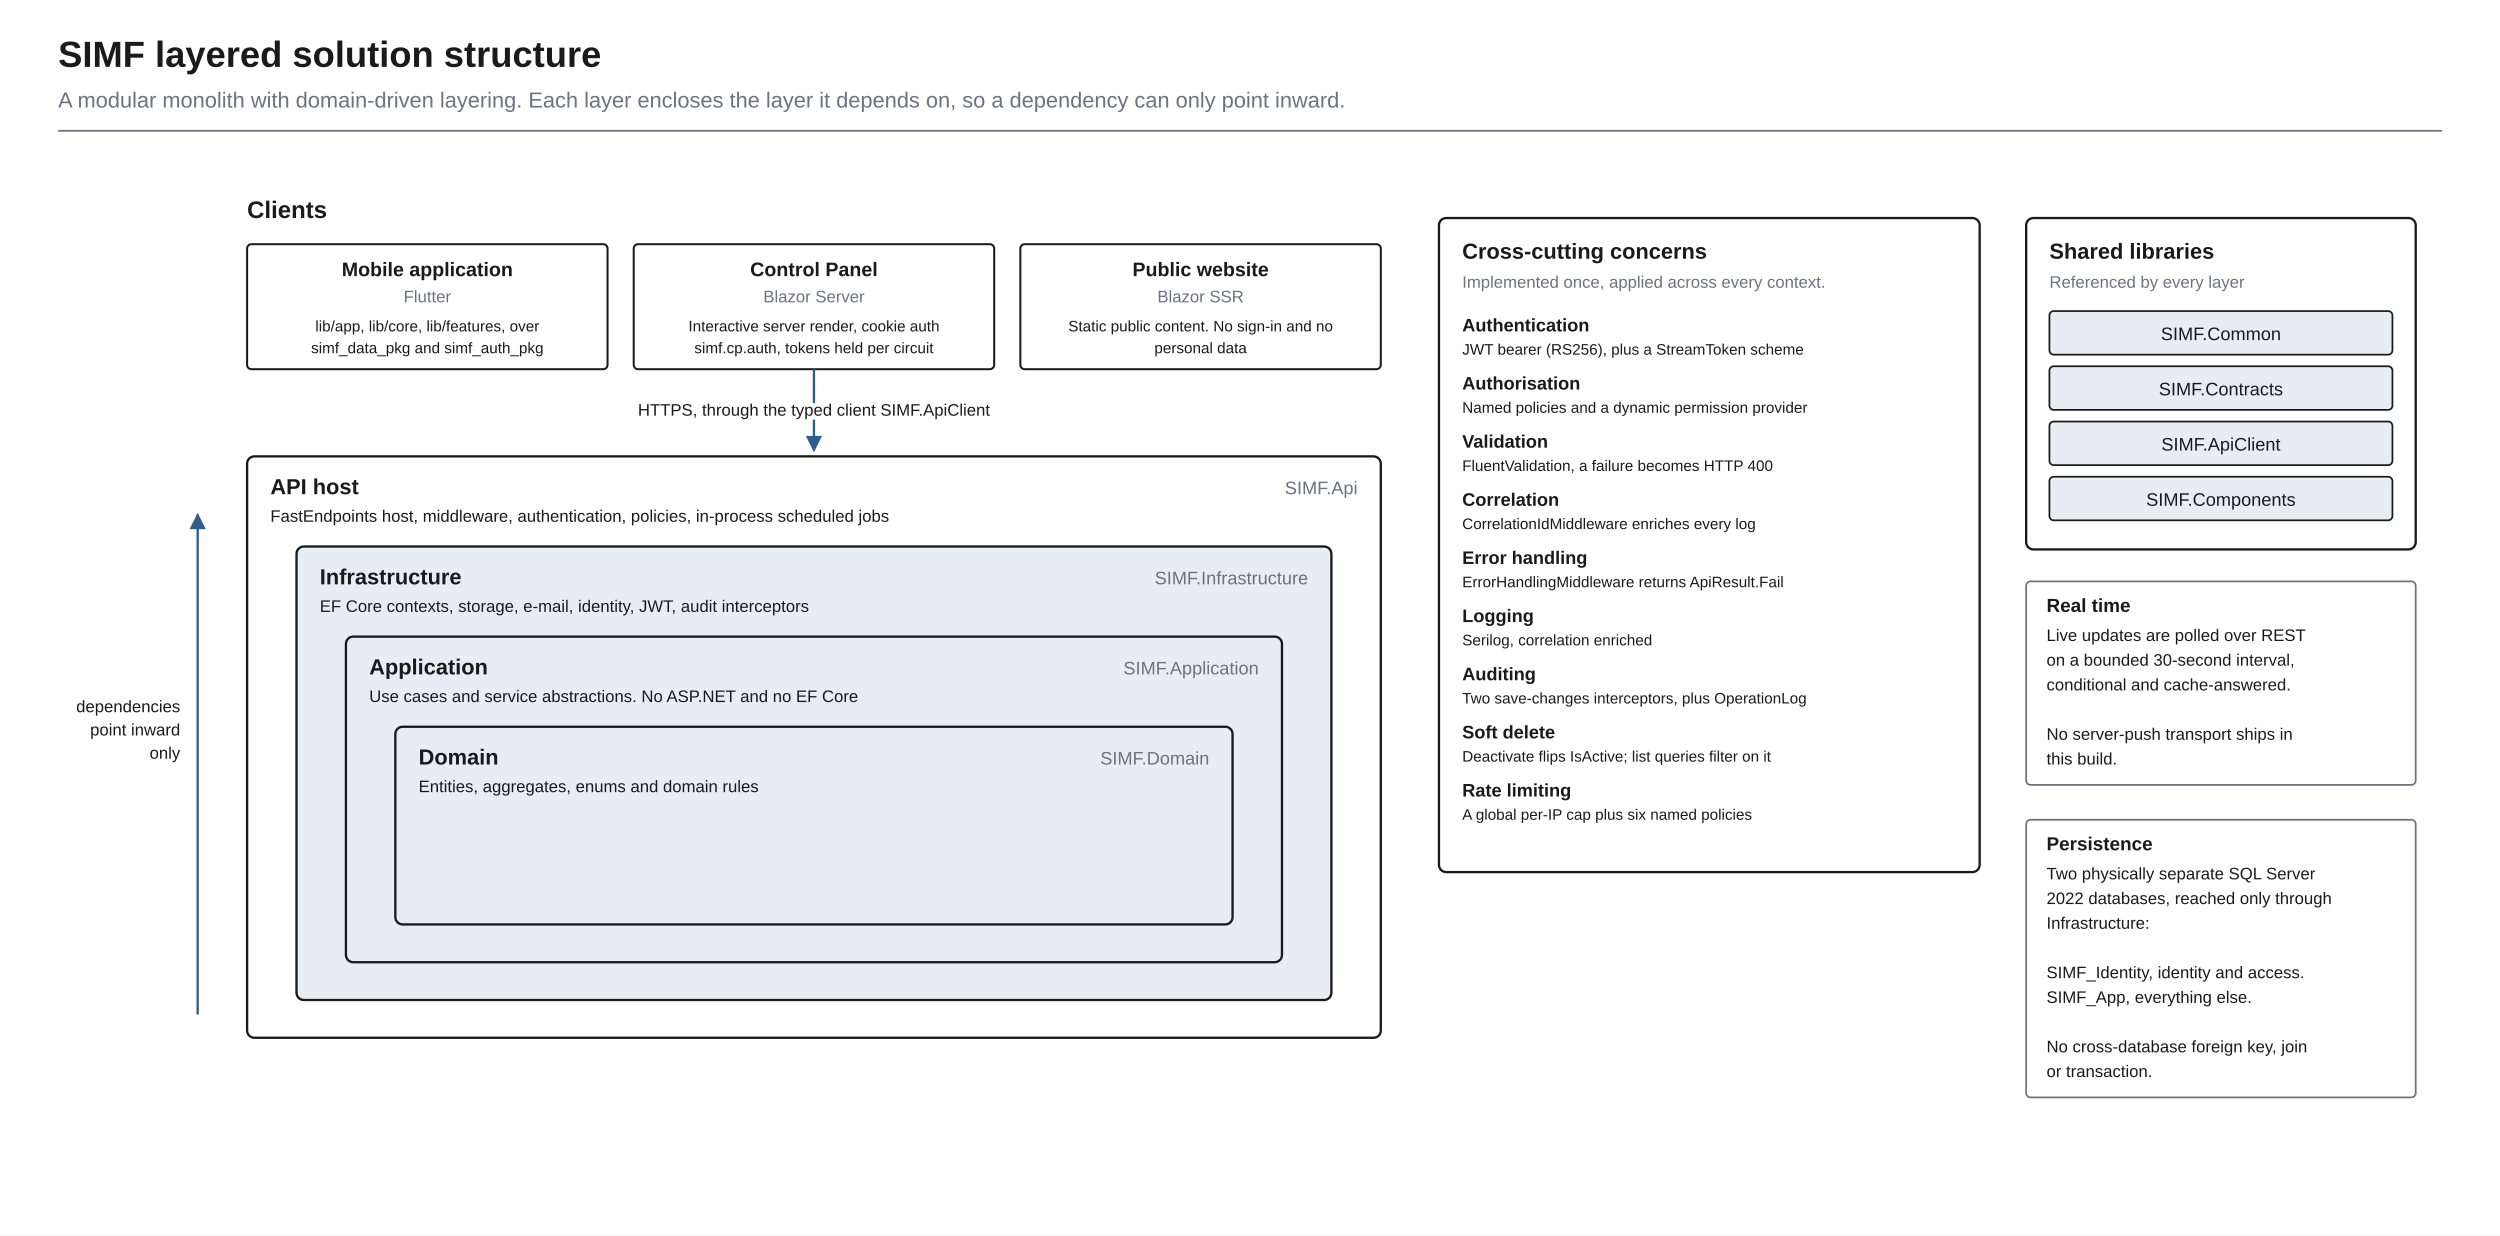
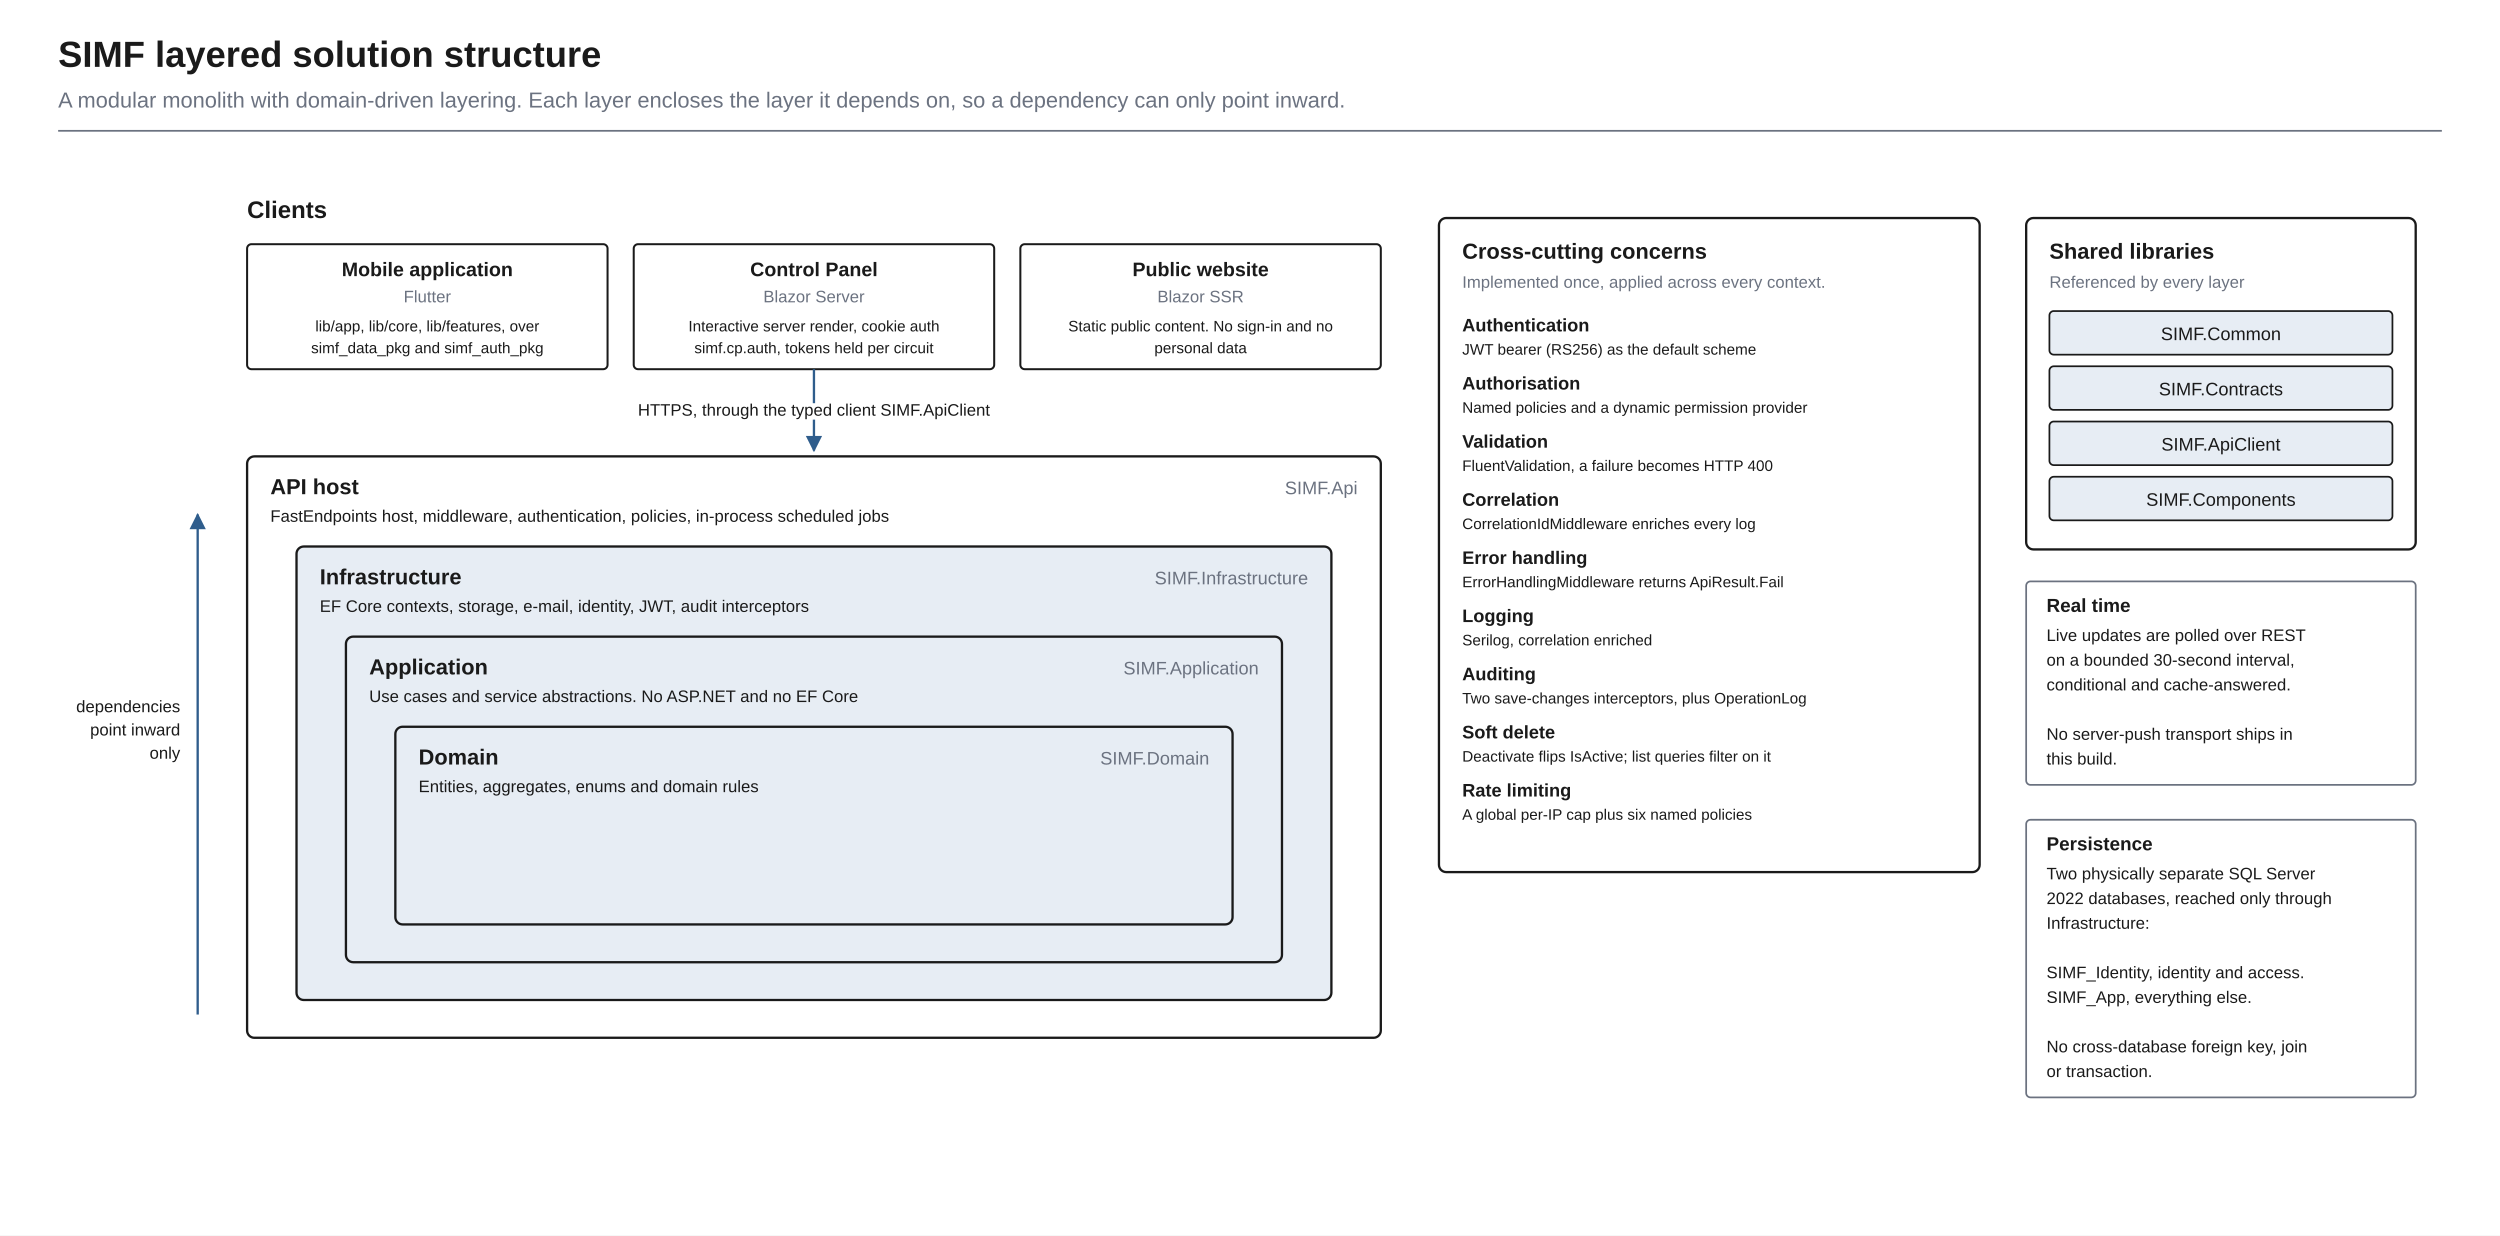
<svg xmlns="http://www.w3.org/2000/svg" width="1720" height="850" viewBox="0 0 1720 850">
  <defs>
    <marker id="ar" viewBox="0 0 10 10" refX="9" refY="5" markerWidth="7" markerHeight="7" orient="auto-start-reverse">
      <path d="M 0 0 L 10 5 L 0 10 z" fill="#2F5D8C" />
    </marker>
    <marker id="ai" viewBox="0 0 10 10" refX="9" refY="5" markerWidth="7" markerHeight="7" orient="auto-start-reverse">
      <path d="M 0 0 L 10 5 L 0 10 z" fill="#1A1A1A" />
    </marker>
    <pattern id="brick" width="20" height="10" patternUnits="userSpaceOnUse">
      <rect width="20" height="10" fill="#E3E6EA" />
      <path d="M0 0 H20 M0 5 H20 M10 0 V5 M0 5 V10 M20 5 V10" stroke="#9CA3AF" stroke-width="0.9" fill="none" />
    </pattern>
  </defs>
  <rect x="0" y="0" width="1720" height="850" fill="#FFFFFF" />
  <text x="40" y="46" font-family="Segoe UI, Calibri, Arial, sans-serif" font-size="25" fill="#1A1A1A" font-weight="600" text-anchor="start">SIMF layered solution structure</text>
  <text x="40" y="74" font-family="Segoe UI, Calibri, Arial, sans-serif" font-size="15" fill="#6B7280" text-anchor="start">A modular monolith with domain-driven layering. Each layer encloses the layer it depends on, so a dependency can only point inward.</text>
  <line x1="40" y1="90" x2="1680" y2="90" stroke="#6B7280" stroke-width="1.2" />
  <text x="170" y="150" font-family="Segoe UI, Calibri, Arial, sans-serif" font-size="16.5" fill="#1A1A1A" font-weight="700" text-anchor="start">Clients</text>
  <rect x="170.0" y="168" width="248.0" height="86" rx="3" fill="#FFFFFF" stroke="#1A1A1A" stroke-width="1.4" />
  <text x="294.0" y="190" font-family="Segoe UI, Calibri, Arial, sans-serif" font-size="13.5" fill="#1A1A1A" font-weight="600" text-anchor="middle">Mobile application</text>
  <text x="294.0" y="208" font-family="Segoe UI, Calibri, Arial, sans-serif" font-size="11.5" fill="#6B7280" text-anchor="middle">Flutter</text>
  <text x="294.0" y="228" font-family="Segoe UI, Calibri, Arial, sans-serif" font-size="10.5" fill="#1A1A1A" text-anchor="middle">lib/app, lib/core, lib/features, over</text>
  <text x="294.0" y="243" font-family="Segoe UI, Calibri, Arial, sans-serif" font-size="10.5" fill="#1A1A1A" text-anchor="middle">simf_data_pkg and simf_auth_pkg</text>
  <rect x="436.0" y="168" width="248.0" height="86" rx="3" fill="#FFFFFF" stroke="#1A1A1A" stroke-width="1.4" />
  <text x="560.0" y="190" font-family="Segoe UI, Calibri, Arial, sans-serif" font-size="13.5" fill="#1A1A1A" font-weight="600" text-anchor="middle">Control Panel</text>
  <text x="560.0" y="208" font-family="Segoe UI, Calibri, Arial, sans-serif" font-size="11.5" fill="#6B7280" text-anchor="middle">Blazor Server</text>
  <text x="560.0" y="228" font-family="Segoe UI, Calibri, Arial, sans-serif" font-size="10.5" fill="#1A1A1A" text-anchor="middle">Interactive server render, cookie auth</text>
  <text x="560.0" y="243" font-family="Segoe UI, Calibri, Arial, sans-serif" font-size="10.5" fill="#1A1A1A" text-anchor="middle">simf.cp.auth, tokens held per circuit</text>
  <rect x="702.0" y="168" width="248.0" height="86" rx="3" fill="#FFFFFF" stroke="#1A1A1A" stroke-width="1.4" />
  <text x="826.0" y="190" font-family="Segoe UI, Calibri, Arial, sans-serif" font-size="13.5" fill="#1A1A1A" font-weight="600" text-anchor="middle">Public website</text>
  <text x="826.0" y="208" font-family="Segoe UI, Calibri, Arial, sans-serif" font-size="11.5" fill="#6B7280" text-anchor="middle">Blazor SSR</text>
  <text x="826.0" y="228" font-family="Segoe UI, Calibri, Arial, sans-serif" font-size="10.5" fill="#1A1A1A" text-anchor="middle">Static public content. No sign-in and no</text>
  <text x="826.0" y="243" font-family="Segoe UI, Calibri, Arial, sans-serif" font-size="10.5" fill="#1A1A1A" text-anchor="middle">personal data</text>
  <path d="M 560.0 254 L 560.0 310" fill="none" stroke="#2F5D8C" stroke-width="1.6" marker-end="url(#ar)" />
  <rect x="415.815" y="277.4" width="288.37" height="11.3" fill="#FFFFFF" stroke="none" />
  <text x="560.0" y="286" font-family="Segoe UI, Calibri, Arial, sans-serif" font-size="11.5" fill="#1A1A1A" text-anchor="middle">HTTPS, through the typed client SIMF.ApiClient</text>
  <rect x="170" y="314" width="780" height="400" rx="5" fill="#FFFFFF" stroke="#1A1A1A" stroke-width="1.6" />
  <text x="186" y="340" font-family="Segoe UI, Calibri, Arial, sans-serif" font-size="15" fill="#1A1A1A" font-weight="700" text-anchor="start">API host</text>
  <text x="934" y="340" font-family="Segoe UI, Calibri, Arial, sans-serif" font-size="12.5" fill="#6B7280" text-anchor="end">SIMF.Api</text>
  <text x="186" y="359" font-family="Segoe UI, Calibri, Arial, sans-serif" font-size="11.5" fill="#1A1A1A" text-anchor="start">FastEndpoints host, middleware, authentication, policies, in-process scheduled jobs</text>
  <rect x="204" y="376" width="712" height="312" rx="5" fill="#E7EDF4" stroke="#1A1A1A" stroke-width="1.6" />
  <text x="220" y="402" font-family="Segoe UI, Calibri, Arial, sans-serif" font-size="15" fill="#1A1A1A" font-weight="700" text-anchor="start">Infrastructure</text>
  <text x="900" y="402" font-family="Segoe UI, Calibri, Arial, sans-serif" font-size="12.5" fill="#6B7280" text-anchor="end">SIMF.Infrastructure</text>
  <text x="220" y="421" font-family="Segoe UI, Calibri, Arial, sans-serif" font-size="11.5" fill="#1A1A1A" text-anchor="start">EF Core contexts, storage, e-mail, identity, JWT, audit interceptors</text>
  <rect x="238" y="438" width="644" height="224" rx="5" fill="#E7EDF4" stroke="#1A1A1A" stroke-width="1.6" />
  <text x="254" y="464" font-family="Segoe UI, Calibri, Arial, sans-serif" font-size="15" fill="#1A1A1A" font-weight="700" text-anchor="start">Application</text>
  <text x="866" y="464" font-family="Segoe UI, Calibri, Arial, sans-serif" font-size="12.5" fill="#6B7280" text-anchor="end">SIMF.Application</text>
  <text x="254" y="483" font-family="Segoe UI, Calibri, Arial, sans-serif" font-size="11.5" fill="#1A1A1A" text-anchor="start">Use cases and service abstractions. No ASP.NET and no EF Core</text>
  <rect x="272" y="500" width="576" height="136" rx="5" fill="#E7EDF4" stroke="#1A1A1A" stroke-width="1.6" />
  <text x="288" y="526" font-family="Segoe UI, Calibri, Arial, sans-serif" font-size="15" fill="#1A1A1A" font-weight="700" text-anchor="start">Domain</text>
  <text x="832" y="526" font-family="Segoe UI, Calibri, Arial, sans-serif" font-size="12.5" fill="#6B7280" text-anchor="end">SIMF.Domain</text>
  <text x="288" y="545" font-family="Segoe UI, Calibri, Arial, sans-serif" font-size="11.5" fill="#1A1A1A" text-anchor="start">Entities, aggregates, enums and domain rules</text>
  <path d="M 136 698 L 136 354" fill="none" stroke="#2F5D8C" stroke-width="1.6" marker-end="url(#ar)" />
  <text x="124" y="490" font-family="Segoe UI, Calibri, Arial, sans-serif" font-size="11.5" fill="#1A1A1A" text-anchor="end">dependencies</text>
  <text x="124" y="506" font-family="Segoe UI, Calibri, Arial, sans-serif" font-size="11.5" fill="#1A1A1A" text-anchor="end">point inward</text>
  <text x="124" y="522" font-family="Segoe UI, Calibri, Arial, sans-serif" font-size="11.5" fill="#1A1A1A" text-anchor="end">only</text>
  <rect x="990" y="150" width="372" height="450" rx="5" fill="#FFFFFF" stroke="#1A1A1A" stroke-width="1.6" />
  <text x="1006" y="178" font-family="Segoe UI, Calibri, Arial, sans-serif" font-size="15" fill="#1A1A1A" font-weight="700" text-anchor="start">Cross-cutting concerns</text>
  <text x="1006" y="198" font-family="Segoe UI, Calibri, Arial, sans-serif" font-size="11.5" fill="#6B7280" text-anchor="start">Implemented once, applied across every context.</text>
  <text x="1006" y="228" font-family="Segoe UI, Calibri, Arial, sans-serif" font-size="12.5" fill="#1A1A1A" font-weight="600" text-anchor="start">Authentication</text>
-   <text x="1006" y="244" font-family="Segoe UI, Calibri, Arial, sans-serif" font-size="10.5" fill="#1A1A1A" text-anchor="start">JWT bearer (RS256), plus a StreamToken scheme</text>
+   <text x="1006" y="244" font-family="Segoe UI, Calibri, Arial, sans-serif" font-size="10.5" fill="#1A1A1A" text-anchor="start">JWT bearer (RS256) as the default scheme</text>
  <text x="1006" y="268" font-family="Segoe UI, Calibri, Arial, sans-serif" font-size="12.5" fill="#1A1A1A" font-weight="600" text-anchor="start">Authorisation</text>
  <text x="1006" y="284" font-family="Segoe UI, Calibri, Arial, sans-serif" font-size="10.5" fill="#1A1A1A" text-anchor="start">Named policies and a dynamic permission provider</text>
  <text x="1006" y="308" font-family="Segoe UI, Calibri, Arial, sans-serif" font-size="12.5" fill="#1A1A1A" font-weight="600" text-anchor="start">Validation</text>
  <text x="1006" y="324" font-family="Segoe UI, Calibri, Arial, sans-serif" font-size="10.5" fill="#1A1A1A" text-anchor="start">FluentValidation, a failure becomes HTTP 400</text>
  <text x="1006" y="348" font-family="Segoe UI, Calibri, Arial, sans-serif" font-size="12.5" fill="#1A1A1A" font-weight="600" text-anchor="start">Correlation</text>
  <text x="1006" y="364" font-family="Segoe UI, Calibri, Arial, sans-serif" font-size="10.5" fill="#1A1A1A" text-anchor="start">CorrelationIdMiddleware enriches every log</text>
  <text x="1006" y="388" font-family="Segoe UI, Calibri, Arial, sans-serif" font-size="12.5" fill="#1A1A1A" font-weight="600" text-anchor="start">Error handling</text>
  <text x="1006" y="404" font-family="Segoe UI, Calibri, Arial, sans-serif" font-size="10.5" fill="#1A1A1A" text-anchor="start">ErrorHandlingMiddleware returns ApiResult.Fail</text>
  <text x="1006" y="428" font-family="Segoe UI, Calibri, Arial, sans-serif" font-size="12.5" fill="#1A1A1A" font-weight="600" text-anchor="start">Logging</text>
  <text x="1006" y="444" font-family="Segoe UI, Calibri, Arial, sans-serif" font-size="10.5" fill="#1A1A1A" text-anchor="start">Serilog, correlation enriched</text>
  <text x="1006" y="468" font-family="Segoe UI, Calibri, Arial, sans-serif" font-size="12.5" fill="#1A1A1A" font-weight="600" text-anchor="start">Auditing</text>
  <text x="1006" y="484" font-family="Segoe UI, Calibri, Arial, sans-serif" font-size="10.5" fill="#1A1A1A" text-anchor="start">Two save-changes interceptors, plus OperationLog</text>
  <text x="1006" y="508" font-family="Segoe UI, Calibri, Arial, sans-serif" font-size="12.5" fill="#1A1A1A" font-weight="600" text-anchor="start">Soft delete</text>
  <text x="1006" y="524" font-family="Segoe UI, Calibri, Arial, sans-serif" font-size="10.5" fill="#1A1A1A" text-anchor="start">Deactivate flips IsActive; list queries filter on it</text>
  <text x="1006" y="548" font-family="Segoe UI, Calibri, Arial, sans-serif" font-size="12.5" fill="#1A1A1A" font-weight="600" text-anchor="start">Rate limiting</text>
  <text x="1006" y="564" font-family="Segoe UI, Calibri, Arial, sans-serif" font-size="10.5" fill="#1A1A1A" text-anchor="start">A global per-IP cap plus six named policies</text>
  <rect x="1394" y="150" width="268" height="228" rx="5" fill="#FFFFFF" stroke="#1A1A1A" stroke-width="1.6" />
  <text x="1410" y="178" font-family="Segoe UI, Calibri, Arial, sans-serif" font-size="15" fill="#1A1A1A" font-weight="700" text-anchor="start">Shared libraries</text>
  <text x="1410" y="198" font-family="Segoe UI, Calibri, Arial, sans-serif" font-size="11.5" fill="#6B7280" text-anchor="start">Referenced by every layer</text>
  <rect x="1410" y="214" width="236" height="30" rx="3" fill="#E7EDF4" stroke="#1A1A1A" stroke-width="1.2" />
  <text x="1528.0" y="234" font-family="Segoe UI, Calibri, Arial, sans-serif" font-size="12.5" fill="#1A1A1A" text-anchor="middle">SIMF.Common</text>
  <rect x="1410" y="252" width="236" height="30" rx="3" fill="#E7EDF4" stroke="#1A1A1A" stroke-width="1.2" />
  <text x="1528.0" y="272" font-family="Segoe UI, Calibri, Arial, sans-serif" font-size="12.5" fill="#1A1A1A" text-anchor="middle">SIMF.Contracts</text>
  <rect x="1410" y="290" width="236" height="30" rx="3" fill="#E7EDF4" stroke="#1A1A1A" stroke-width="1.2" />
  <text x="1528.0" y="310" font-family="Segoe UI, Calibri, Arial, sans-serif" font-size="12.5" fill="#1A1A1A" text-anchor="middle">SIMF.ApiClient</text>
  <rect x="1410" y="328" width="236" height="30" rx="3" fill="#E7EDF4" stroke="#1A1A1A" stroke-width="1.2" />
  <text x="1528.0" y="348" font-family="Segoe UI, Calibri, Arial, sans-serif" font-size="12.5" fill="#1A1A1A" text-anchor="middle">SIMF.Components</text>
  <rect x="1394" y="400" width="268" height="140" rx="3" fill="#FFFFFF" stroke="#6B7280" stroke-width="1.2" />
  <text x="1408" y="421" font-family="Segoe UI, Calibri, Arial, sans-serif" font-size="13" fill="#1A1A1A" font-weight="600" text-anchor="start">Real time</text>
  <text x="1408" y="441" font-family="Segoe UI, Calibri, Arial, sans-serif" font-size="11.5" fill="#1A1A1A" text-anchor="start">Live updates are polled over REST</text>
  <text x="1408" y="458" font-family="Segoe UI, Calibri, Arial, sans-serif" font-size="11.5" fill="#1A1A1A" text-anchor="start">on a bounded 30-second interval,</text>
  <text x="1408" y="475" font-family="Segoe UI, Calibri, Arial, sans-serif" font-size="11.5" fill="#1A1A1A" text-anchor="start">conditional and cache-answered.</text>
  <text x="1408" y="492" font-family="Segoe UI, Calibri, Arial, sans-serif" font-size="11.5" fill="#1A1A1A" text-anchor="start" />
  <text x="1408" y="509" font-family="Segoe UI, Calibri, Arial, sans-serif" font-size="11.5" fill="#1A1A1A" text-anchor="start">No server-push transport ships in</text>
  <text x="1408" y="526" font-family="Segoe UI, Calibri, Arial, sans-serif" font-size="11.5" fill="#1A1A1A" text-anchor="start">this build.</text>
  <rect x="1394" y="564" width="268" height="191" rx="3" fill="#FFFFFF" stroke="#6B7280" stroke-width="1.2" />
  <text x="1408" y="585" font-family="Segoe UI, Calibri, Arial, sans-serif" font-size="13" fill="#1A1A1A" font-weight="600" text-anchor="start">Persistence</text>
  <text x="1408" y="605" font-family="Segoe UI, Calibri, Arial, sans-serif" font-size="11.5" fill="#1A1A1A" text-anchor="start">Two physically separate SQL Server</text>
  <text x="1408" y="622" font-family="Segoe UI, Calibri, Arial, sans-serif" font-size="11.5" fill="#1A1A1A" text-anchor="start">2022 databases, reached only through</text>
  <text x="1408" y="639" font-family="Segoe UI, Calibri, Arial, sans-serif" font-size="11.5" fill="#1A1A1A" text-anchor="start">Infrastructure:</text>
  <text x="1408" y="656" font-family="Segoe UI, Calibri, Arial, sans-serif" font-size="11.5" fill="#1A1A1A" text-anchor="start" />
  <text x="1408" y="673" font-family="Segoe UI, Calibri, Arial, sans-serif" font-size="11.5" fill="#1A1A1A" text-anchor="start">SIMF_Identity, identity and access.</text>
  <text x="1408" y="690" font-family="Segoe UI, Calibri, Arial, sans-serif" font-size="11.5" fill="#1A1A1A" text-anchor="start">SIMF_App, everything else.</text>
  <text x="1408" y="707" font-family="Segoe UI, Calibri, Arial, sans-serif" font-size="11.5" fill="#1A1A1A" text-anchor="start" />
  <text x="1408" y="724" font-family="Segoe UI, Calibri, Arial, sans-serif" font-size="11.5" fill="#1A1A1A" text-anchor="start">No cross-database foreign key, join</text>
  <text x="1408" y="741" font-family="Segoe UI, Calibri, Arial, sans-serif" font-size="11.5" fill="#1A1A1A" text-anchor="start">or transaction.</text>
</svg>
